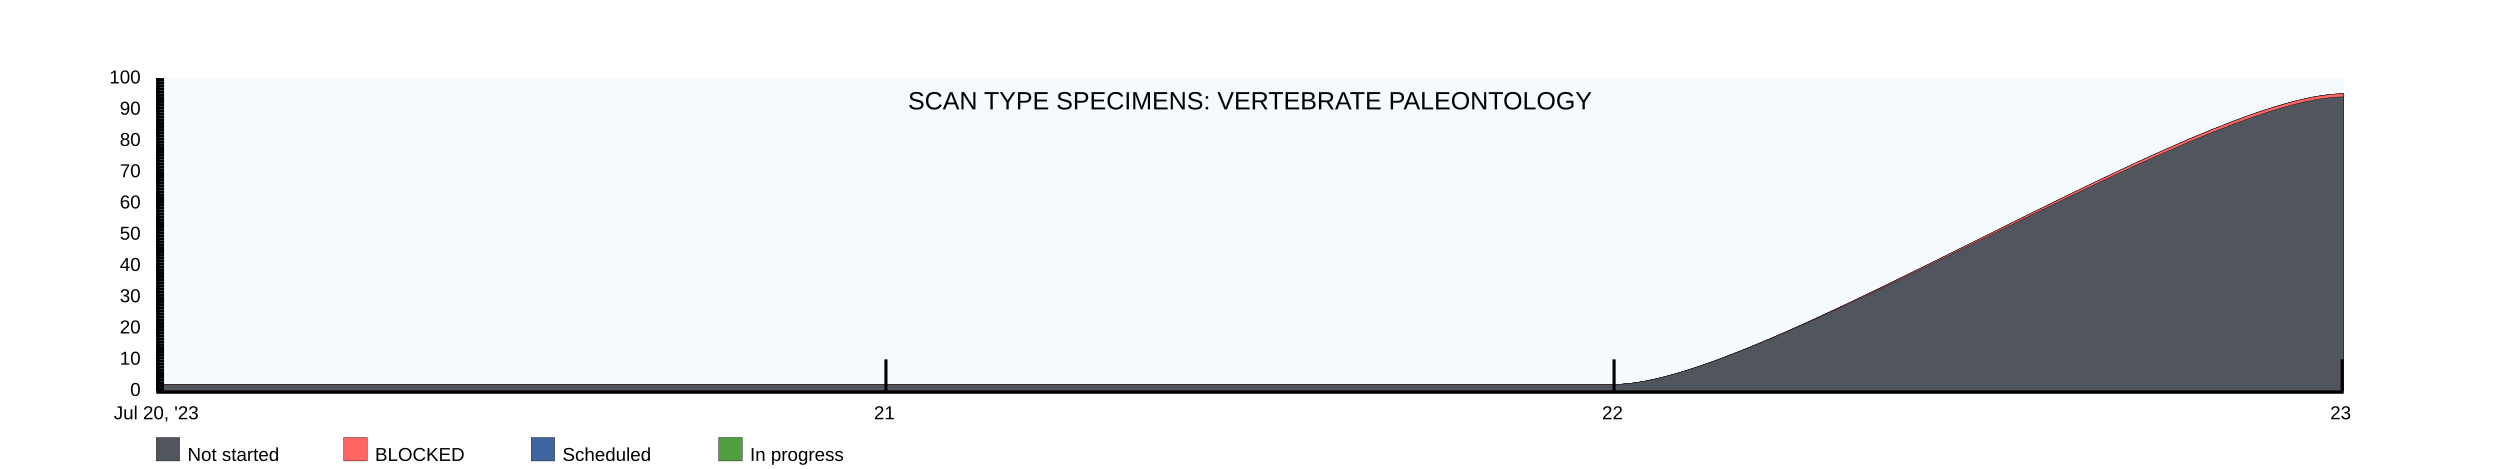
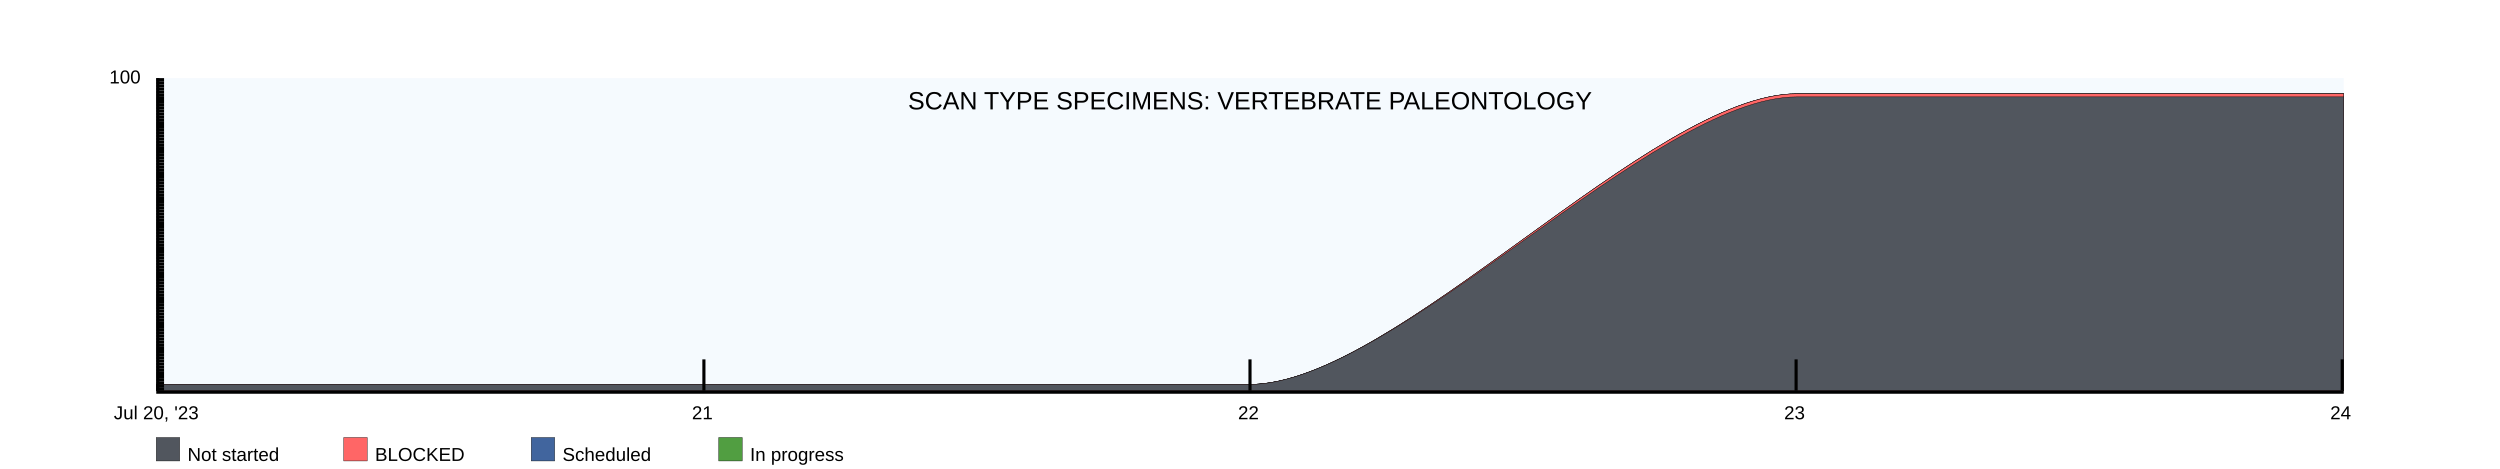
<svg xmlns="http://www.w3.org/2000/svg" width="1600" height="300">
  <rect x="100" y="50" width="1400" height="200" fill="rgba(221, 239, 250, .3)" />
  <clipPath id="theGraph">
    <rect x="100" y="50" width="1400" height="200" fill="black" />
  </clipPath>
  <rect x="100" y="280" width="15" height="15" fill="#51565E" stroke="black" stroke-width="0.25" />
  <text x="120" y="295" font-family="Arial" font-size="12" fill="black">Not started</text>
  <rect x="220" y="280" width="15" height="15" fill="#FF6666" stroke="black" stroke-width="0.25" />
  <text x="240" y="295" font-family="Arial" font-size="12" fill="black">BLOCKED</text>
  <rect x="340" y="280" width="15" height="15" fill="#41659E" stroke="black" stroke-width="0.25" />
  <text x="360" y="295" font-family="Arial" font-size="12" fill="black">Scheduled</text>
  <rect x="460" y="280" width="15" height="15" fill="#519E41" stroke="black" stroke-width="0.25" />
  <text x="480" y="295" font-family="Arial" font-size="12" fill="black">In progress</text>
-   <path d="M 100 246 M 100 246 C 100 246 566.667 246 566.667 246 C 566.667 246 1033.333 246 1033.333 246 C 1126.333 246 1407 60 1500 60 C 1500 60 1500 250 1500 250 C 1500 250 100 250 100 250 Z" fill="#519E41" stroke="black" stroke-width="0.25" />
-   <path d="M 100 246 M 100 246 C 100 246 566.667 246 566.667 246 C 566.667 246 1033.333 246 1033.333 246 C 1126.333 246 1407 60 1500 60 C 1500 60 1500 250 1500 250 C 1500 250 100 250 100 250 Z" fill="#41659E" stroke="black" stroke-width="0.25" />
-   <path d="M 100 246 M 100 246 C 100 246 566.667 246 566.667 246 C 566.667 246 1033.333 246 1033.333 246 C 1126.333 246 1407 60 1500 60 C 1500 60 1500 250 1500 250 C 1500 250 100 250 100 250 Z" fill="#FF6666" stroke="black" stroke-width="0.25" />
-   <path d="M 100 246 M 100 246 C 100 246 566.667 246 566.667 246 C 566.667 246 1033.333 246 1033.333 246 C 1125.333 246 1408 62 1500 62 C 1500 62 1500 250 1500 250 C 1500 250 100 250 100 250 Z" fill="#51565E" stroke="black" stroke-width="0.25" />
+   <path d="M 100 246 M 100 246 C 100 246 450 246 450 246 C 450 246 800 246 800 246 C 893 246 1057 60 1150 60 C 1150 60 1500 60 1500 60 C 1500 60 1500 250 1500 250 C 1500 250 100 250 100 250 Z" fill="#519E41" stroke="black" stroke-width="0.25" />
+   <path d="M 100 246 M 100 246 C 100 246 450 246 450 246 C 450 246 800 246 800 246 C 893 246 1057 60 1150 60 C 1150 60 1500 60 1500 60 C 1500 60 1500 250 1500 250 C 1500 250 100 250 100 250 Z" fill="#41659E" stroke="black" stroke-width="0.25" />
+   <path d="M 100 246 M 100 246 C 100 246 450 246 450 246 C 450 246 800 246 800 246 C 893 246 1057 60 1150 60 C 1150 60 1500 60 1500 60 C 1500 60 1500 250 1500 250 C 1500 250 100 250 100 250 Z" fill="#FF6666" stroke="black" stroke-width="0.25" />
+   <path d="M 100 246 M 100 246 C 100 246 450 246 450 246 C 450 246 800 246 800 246 C 892 246 1058 62 1150 62 C 1150 62 1500 62 1500 62 C 1500 62 1500 250 1500 250 C 1500 250 100 250 100 250 Z" fill="#51565E" stroke="black" stroke-width="0.25" />
  <text x="800" y="70" font-family="Arial" font-size="16" fill="black" text-anchor="middle" alignment-baseline="middle">SCAN TYPE SPECIMENS: VERTEBRATE PALEONTOLOGY</text>
  <rect x="100" y="250" width="1400" height="2" fill="black" />
  <rect x="100" y="50" width="5" height="2" fill="black" />
  <rect x="100" y="52" width="5" height="2" fill="black" />
  <rect x="100" y="54" width="5" height="2" fill="black" />
  <rect x="100" y="56" width="5" height="2" fill="black" />
  <rect x="100" y="58" width="5" height="2" fill="black" />
  <rect x="100" y="60" width="5" height="2" fill="black" />
  <rect x="100" y="62" width="5" height="2" fill="black" />
  <rect x="100" y="64" width="5" height="2" fill="black" />
  <rect x="100" y="66" width="5" height="2" fill="black" />
  <rect x="100" y="68" width="5" height="2" fill="black" />
  <rect x="100" y="70" width="5" height="2" fill="black" />
  <rect x="100" y="72" width="5" height="2" fill="black" />
  <rect x="100" y="74" width="5" height="2" fill="black" />
  <rect x="100" y="76" width="5" height="2" fill="black" />
  <rect x="100" y="78" width="5" height="2" fill="black" />
  <rect x="100" y="80" width="5" height="2" fill="black" />
  <rect x="100" y="82" width="5" height="2" fill="black" />
  <rect x="100" y="84" width="5" height="2" fill="black" />
  <rect x="100" y="86" width="5" height="2" fill="black" />
  <rect x="100" y="88" width="5" height="2" fill="black" />
  <rect x="100" y="90" width="5" height="2" fill="black" />
  <rect x="100" y="92" width="5" height="2" fill="black" />
  <rect x="100" y="94" width="5" height="2" fill="black" />
  <rect x="100" y="96" width="5" height="2" fill="black" />
  <rect x="100" y="98" width="5" height="2" fill="black" />
  <rect x="100" y="100" width="5" height="2" fill="black" />
  <rect x="100" y="102" width="5" height="2" fill="black" />
  <rect x="100" y="104" width="5" height="2" fill="black" />
  <rect x="100" y="106" width="5" height="2" fill="black" />
  <rect x="100" y="108" width="5" height="2" fill="black" />
  <rect x="100" y="110" width="5" height="2" fill="black" />
  <rect x="100" y="112" width="5" height="2" fill="black" />
  <rect x="100" y="114" width="5" height="2" fill="black" />
  <rect x="100" y="116" width="5" height="2" fill="black" />
  <rect x="100" y="118" width="5" height="2" fill="black" />
  <rect x="100" y="120" width="5" height="2" fill="black" />
  <rect x="100" y="122" width="5" height="2" fill="black" />
  <rect x="100" y="124" width="5" height="2" fill="black" />
  <rect x="100" y="126" width="5" height="2" fill="black" />
  <rect x="100" y="128" width="5" height="2" fill="black" />
  <rect x="100" y="130" width="5" height="2" fill="black" />
  <rect x="100" y="132" width="5" height="2" fill="black" />
  <rect x="100" y="134" width="5" height="2" fill="black" />
  <rect x="100" y="136" width="5" height="2" fill="black" />
  <rect x="100" y="138" width="5" height="2" fill="black" />
  <rect x="100" y="140" width="5" height="2" fill="black" />
  <rect x="100" y="142" width="5" height="2" fill="black" />
  <rect x="100" y="144" width="5" height="2" fill="black" />
  <rect x="100" y="146" width="5" height="2" fill="black" />
  <rect x="100" y="148" width="5" height="2" fill="black" />
  <rect x="100" y="150" width="5" height="2" fill="black" />
  <rect x="100" y="152" width="5" height="2" fill="black" />
  <rect x="100" y="154" width="5" height="2" fill="black" />
  <rect x="100" y="156" width="5" height="2" fill="black" />
  <rect x="100" y="158" width="5" height="2" fill="black" />
  <rect x="100" y="160" width="5" height="2" fill="black" />
  <rect x="100" y="162" width="5" height="2" fill="black" />
  <rect x="100" y="164" width="5" height="2" fill="black" />
  <rect x="100" y="166" width="5" height="2" fill="black" />
  <rect x="100" y="168" width="5" height="2" fill="black" />
  <rect x="100" y="170" width="5" height="2" fill="black" />
  <rect x="100" y="172" width="5" height="2" fill="black" />
  <rect x="100" y="174" width="5" height="2" fill="black" />
  <rect x="100" y="176" width="5" height="2" fill="black" />
  <rect x="100" y="178" width="5" height="2" fill="black" />
  <rect x="100" y="180" width="5" height="2" fill="black" />
  <rect x="100" y="182" width="5" height="2" fill="black" />
  <rect x="100" y="184" width="5" height="2" fill="black" />
  <rect x="100" y="186" width="5" height="2" fill="black" />
  <rect x="100" y="188" width="5" height="2" fill="black" />
  <rect x="100" y="190" width="5" height="2" fill="black" />
  <rect x="100" y="192" width="5" height="2" fill="black" />
  <rect x="100" y="194" width="5" height="2" fill="black" />
  <rect x="100" y="196" width="5" height="2" fill="black" />
  <rect x="100" y="198" width="5" height="2" fill="black" />
  <rect x="100" y="200" width="5" height="2" fill="black" />
  <rect x="100" y="202" width="5" height="2" fill="black" />
  <rect x="100" y="204" width="5" height="2" fill="black" />
  <rect x="100" y="206" width="5" height="2" fill="black" />
  <rect x="100" y="208" width="5" height="2" fill="black" />
  <rect x="100" y="210" width="5" height="2" fill="black" />
  <rect x="100" y="212" width="5" height="2" fill="black" />
  <rect x="100" y="214" width="5" height="2" fill="black" />
  <rect x="100" y="216" width="5" height="2" fill="black" />
  <rect x="100" y="218" width="5" height="2" fill="black" />
  <rect x="100" y="220" width="5" height="2" fill="black" />
  <rect x="100" y="222" width="5" height="2" fill="black" />
  <rect x="100" y="224" width="5" height="2" fill="black" />
  <rect x="100" y="226" width="5" height="2" fill="black" />
  <rect x="100" y="228" width="5" height="2" fill="black" />
  <rect x="100" y="230" width="5" height="2" fill="black" />
  <rect x="100" y="232" width="5" height="2" fill="black" />
  <rect x="100" y="234" width="5" height="2" fill="black" />
  <rect x="100" y="236" width="5" height="2" fill="black" />
  <rect x="100" y="238" width="5" height="2" fill="black" />
  <rect x="100" y="240" width="5" height="2" fill="black" />
  <rect x="100" y="242" width="5" height="2" fill="black" />
  <rect x="100" y="244" width="5" height="2" fill="black" />
  <rect x="100" y="246" width="5" height="2" fill="black" />
  <rect x="100" y="248" width="5" height="2" fill="black" />
  <text x="90" y="50" font-family="Arial" font-size="12" fill="black" text-anchor="end" dominant-baseline="middle">100</text>
  <text x="90" y="52" font-family="Arial" font-size="12" fill="black" text-anchor="end" dominant-baseline="middle" />
  <text x="90" y="54" font-family="Arial" font-size="12" fill="black" text-anchor="end" dominant-baseline="middle" />
  <text x="90" y="56" font-family="Arial" font-size="12" fill="black" text-anchor="end" dominant-baseline="middle" />
  <text x="90" y="58" font-family="Arial" font-size="12" fill="black" text-anchor="end" dominant-baseline="middle" />
  <text x="90" y="60" font-family="Arial" font-size="12" fill="black" text-anchor="end" dominant-baseline="middle" />
  <text x="90" y="62" font-family="Arial" font-size="12" fill="black" text-anchor="end" dominant-baseline="middle" />
  <text x="90" y="64" font-family="Arial" font-size="12" fill="black" text-anchor="end" dominant-baseline="middle" />
  <text x="90" y="66" font-family="Arial" font-size="12" fill="black" text-anchor="end" dominant-baseline="middle" />
  <text x="90" y="68" font-family="Arial" font-size="12" fill="black" text-anchor="end" dominant-baseline="middle" />
-   <text x="90" y="70" font-family="Arial" font-size="12" fill="black" text-anchor="end" dominant-baseline="middle">90</text>
+   <text x="90" y="70" font-family="Arial" font-size="12" fill="black" text-anchor="end" dominant-baseline="middle" />
  <text x="90" y="72" font-family="Arial" font-size="12" fill="black" text-anchor="end" dominant-baseline="middle" />
  <text x="90" y="74" font-family="Arial" font-size="12" fill="black" text-anchor="end" dominant-baseline="middle" />
  <text x="90" y="76" font-family="Arial" font-size="12" fill="black" text-anchor="end" dominant-baseline="middle" />
  <text x="90" y="78" font-family="Arial" font-size="12" fill="black" text-anchor="end" dominant-baseline="middle" />
  <text x="90" y="80" font-family="Arial" font-size="12" fill="black" text-anchor="end" dominant-baseline="middle" />
  <text x="90" y="82" font-family="Arial" font-size="12" fill="black" text-anchor="end" dominant-baseline="middle" />
  <text x="90" y="84" font-family="Arial" font-size="12" fill="black" text-anchor="end" dominant-baseline="middle" />
  <text x="90" y="86" font-family="Arial" font-size="12" fill="black" text-anchor="end" dominant-baseline="middle" />
  <text x="90" y="88" font-family="Arial" font-size="12" fill="black" text-anchor="end" dominant-baseline="middle" />
-   <text x="90" y="90" font-family="Arial" font-size="12" fill="black" text-anchor="end" dominant-baseline="middle">80</text>
+   <text x="90" y="90" font-family="Arial" font-size="12" fill="black" text-anchor="end" dominant-baseline="middle" />
  <text x="90" y="92" font-family="Arial" font-size="12" fill="black" text-anchor="end" dominant-baseline="middle" />
  <text x="90" y="94" font-family="Arial" font-size="12" fill="black" text-anchor="end" dominant-baseline="middle" />
  <text x="90" y="96" font-family="Arial" font-size="12" fill="black" text-anchor="end" dominant-baseline="middle" />
  <text x="90" y="98" font-family="Arial" font-size="12" fill="black" text-anchor="end" dominant-baseline="middle" />
  <text x="90" y="100" font-family="Arial" font-size="12" fill="black" text-anchor="end" dominant-baseline="middle" />
  <text x="90" y="102" font-family="Arial" font-size="12" fill="black" text-anchor="end" dominant-baseline="middle" />
  <text x="90" y="104" font-family="Arial" font-size="12" fill="black" text-anchor="end" dominant-baseline="middle" />
  <text x="90" y="106" font-family="Arial" font-size="12" fill="black" text-anchor="end" dominant-baseline="middle" />
  <text x="90" y="108" font-family="Arial" font-size="12" fill="black" text-anchor="end" dominant-baseline="middle" />
-   <text x="90" y="110" font-family="Arial" font-size="12" fill="black" text-anchor="end" dominant-baseline="middle">70</text>
+   <text x="90" y="110" font-family="Arial" font-size="12" fill="black" text-anchor="end" dominant-baseline="middle" />
  <text x="90" y="112" font-family="Arial" font-size="12" fill="black" text-anchor="end" dominant-baseline="middle" />
  <text x="90" y="114" font-family="Arial" font-size="12" fill="black" text-anchor="end" dominant-baseline="middle" />
  <text x="90" y="116" font-family="Arial" font-size="12" fill="black" text-anchor="end" dominant-baseline="middle" />
  <text x="90" y="118" font-family="Arial" font-size="12" fill="black" text-anchor="end" dominant-baseline="middle" />
  <text x="90" y="120" font-family="Arial" font-size="12" fill="black" text-anchor="end" dominant-baseline="middle" />
  <text x="90" y="122" font-family="Arial" font-size="12" fill="black" text-anchor="end" dominant-baseline="middle" />
  <text x="90" y="124" font-family="Arial" font-size="12" fill="black" text-anchor="end" dominant-baseline="middle" />
  <text x="90" y="126" font-family="Arial" font-size="12" fill="black" text-anchor="end" dominant-baseline="middle" />
  <text x="90" y="128" font-family="Arial" font-size="12" fill="black" text-anchor="end" dominant-baseline="middle" />
-   <text x="90" y="130" font-family="Arial" font-size="12" fill="black" text-anchor="end" dominant-baseline="middle">60</text>
+   <text x="90" y="130" font-family="Arial" font-size="12" fill="black" text-anchor="end" dominant-baseline="middle" />
  <text x="90" y="132" font-family="Arial" font-size="12" fill="black" text-anchor="end" dominant-baseline="middle" />
  <text x="90" y="134" font-family="Arial" font-size="12" fill="black" text-anchor="end" dominant-baseline="middle" />
  <text x="90" y="136" font-family="Arial" font-size="12" fill="black" text-anchor="end" dominant-baseline="middle" />
  <text x="90" y="138" font-family="Arial" font-size="12" fill="black" text-anchor="end" dominant-baseline="middle" />
  <text x="90" y="140" font-family="Arial" font-size="12" fill="black" text-anchor="end" dominant-baseline="middle" />
  <text x="90" y="142" font-family="Arial" font-size="12" fill="black" text-anchor="end" dominant-baseline="middle" />
  <text x="90" y="144" font-family="Arial" font-size="12" fill="black" text-anchor="end" dominant-baseline="middle" />
  <text x="90" y="146" font-family="Arial" font-size="12" fill="black" text-anchor="end" dominant-baseline="middle" />
  <text x="90" y="148" font-family="Arial" font-size="12" fill="black" text-anchor="end" dominant-baseline="middle" />
-   <text x="90" y="150" font-family="Arial" font-size="12" fill="black" text-anchor="end" dominant-baseline="middle">50</text>
+   <text x="90" y="150" font-family="Arial" font-size="12" fill="black" text-anchor="end" dominant-baseline="middle" />
  <text x="90" y="152" font-family="Arial" font-size="12" fill="black" text-anchor="end" dominant-baseline="middle" />
  <text x="90" y="154" font-family="Arial" font-size="12" fill="black" text-anchor="end" dominant-baseline="middle" />
  <text x="90" y="156" font-family="Arial" font-size="12" fill="black" text-anchor="end" dominant-baseline="middle" />
  <text x="90" y="158" font-family="Arial" font-size="12" fill="black" text-anchor="end" dominant-baseline="middle" />
  <text x="90" y="160" font-family="Arial" font-size="12" fill="black" text-anchor="end" dominant-baseline="middle" />
  <text x="90" y="162" font-family="Arial" font-size="12" fill="black" text-anchor="end" dominant-baseline="middle" />
  <text x="90" y="164" font-family="Arial" font-size="12" fill="black" text-anchor="end" dominant-baseline="middle" />
  <text x="90" y="166" font-family="Arial" font-size="12" fill="black" text-anchor="end" dominant-baseline="middle" />
  <text x="90" y="168" font-family="Arial" font-size="12" fill="black" text-anchor="end" dominant-baseline="middle" />
-   <text x="90" y="170" font-family="Arial" font-size="12" fill="black" text-anchor="end" dominant-baseline="middle">40</text>
+   <text x="90" y="170" font-family="Arial" font-size="12" fill="black" text-anchor="end" dominant-baseline="middle" />
  <text x="90" y="172" font-family="Arial" font-size="12" fill="black" text-anchor="end" dominant-baseline="middle" />
  <text x="90" y="174" font-family="Arial" font-size="12" fill="black" text-anchor="end" dominant-baseline="middle" />
  <text x="90" y="176" font-family="Arial" font-size="12" fill="black" text-anchor="end" dominant-baseline="middle" />
  <text x="90" y="178" font-family="Arial" font-size="12" fill="black" text-anchor="end" dominant-baseline="middle" />
  <text x="90" y="180" font-family="Arial" font-size="12" fill="black" text-anchor="end" dominant-baseline="middle" />
  <text x="90" y="182" font-family="Arial" font-size="12" fill="black" text-anchor="end" dominant-baseline="middle" />
  <text x="90" y="184" font-family="Arial" font-size="12" fill="black" text-anchor="end" dominant-baseline="middle" />
  <text x="90" y="186" font-family="Arial" font-size="12" fill="black" text-anchor="end" dominant-baseline="middle" />
  <text x="90" y="188" font-family="Arial" font-size="12" fill="black" text-anchor="end" dominant-baseline="middle" />
-   <text x="90" y="190" font-family="Arial" font-size="12" fill="black" text-anchor="end" dominant-baseline="middle">30</text>
+   <text x="90" y="190" font-family="Arial" font-size="12" fill="black" text-anchor="end" dominant-baseline="middle" />
  <text x="90" y="192" font-family="Arial" font-size="12" fill="black" text-anchor="end" dominant-baseline="middle" />
  <text x="90" y="194" font-family="Arial" font-size="12" fill="black" text-anchor="end" dominant-baseline="middle" />
  <text x="90" y="196" font-family="Arial" font-size="12" fill="black" text-anchor="end" dominant-baseline="middle" />
  <text x="90" y="198" font-family="Arial" font-size="12" fill="black" text-anchor="end" dominant-baseline="middle" />
  <text x="90" y="200" font-family="Arial" font-size="12" fill="black" text-anchor="end" dominant-baseline="middle" />
  <text x="90" y="202" font-family="Arial" font-size="12" fill="black" text-anchor="end" dominant-baseline="middle" />
  <text x="90" y="204" font-family="Arial" font-size="12" fill="black" text-anchor="end" dominant-baseline="middle" />
  <text x="90" y="206" font-family="Arial" font-size="12" fill="black" text-anchor="end" dominant-baseline="middle" />
  <text x="90" y="208" font-family="Arial" font-size="12" fill="black" text-anchor="end" dominant-baseline="middle" />
-   <text x="90" y="210" font-family="Arial" font-size="12" fill="black" text-anchor="end" dominant-baseline="middle">20</text>
+   <text x="90" y="210" font-family="Arial" font-size="12" fill="black" text-anchor="end" dominant-baseline="middle" />
  <text x="90" y="212" font-family="Arial" font-size="12" fill="black" text-anchor="end" dominant-baseline="middle" />
  <text x="90" y="214" font-family="Arial" font-size="12" fill="black" text-anchor="end" dominant-baseline="middle" />
  <text x="90" y="216" font-family="Arial" font-size="12" fill="black" text-anchor="end" dominant-baseline="middle" />
  <text x="90" y="218" font-family="Arial" font-size="12" fill="black" text-anchor="end" dominant-baseline="middle" />
  <text x="90" y="220" font-family="Arial" font-size="12" fill="black" text-anchor="end" dominant-baseline="middle" />
  <text x="90" y="222" font-family="Arial" font-size="12" fill="black" text-anchor="end" dominant-baseline="middle" />
  <text x="90" y="224" font-family="Arial" font-size="12" fill="black" text-anchor="end" dominant-baseline="middle" />
  <text x="90" y="226" font-family="Arial" font-size="12" fill="black" text-anchor="end" dominant-baseline="middle" />
  <text x="90" y="228" font-family="Arial" font-size="12" fill="black" text-anchor="end" dominant-baseline="middle" />
-   <text x="90" y="230" font-family="Arial" font-size="12" fill="black" text-anchor="end" dominant-baseline="middle">10</text>
+   <text x="90" y="230" font-family="Arial" font-size="12" fill="black" text-anchor="end" dominant-baseline="middle" />
  <text x="90" y="232" font-family="Arial" font-size="12" fill="black" text-anchor="end" dominant-baseline="middle" />
  <text x="90" y="234" font-family="Arial" font-size="12" fill="black" text-anchor="end" dominant-baseline="middle" />
  <text x="90" y="236" font-family="Arial" font-size="12" fill="black" text-anchor="end" dominant-baseline="middle" />
  <text x="90" y="238" font-family="Arial" font-size="12" fill="black" text-anchor="end" dominant-baseline="middle" />
  <text x="90" y="240" font-family="Arial" font-size="12" fill="black" text-anchor="end" dominant-baseline="middle" />
  <text x="90" y="242" font-family="Arial" font-size="12" fill="black" text-anchor="end" dominant-baseline="middle" />
  <text x="90" y="244" font-family="Arial" font-size="12" fill="black" text-anchor="end" dominant-baseline="middle" />
  <text x="90" y="246" font-family="Arial" font-size="12" fill="black" text-anchor="end" dominant-baseline="middle" />
  <text x="90" y="248" font-family="Arial" font-size="12" fill="black" text-anchor="end" dominant-baseline="middle" />
-   <text x="90" y="250" font-family="Arial" font-size="12" fill="black" text-anchor="end" dominant-baseline="middle">0</text>
+   <text x="90" y="250" font-family="Arial" font-size="12" fill="black" text-anchor="end" dominant-baseline="middle" />
  <text x="100" y="260" font-family="Arial" fill="black" text-anchor="middle" dominant-baseline="hanging">Jul 20, '23</text>
-   <text x="566" y="260" font-family="Arial" fill="black" text-anchor="middle" dominant-baseline="hanging">21</text>
-   <text x="1032" y="260" font-family="Arial" fill="black" text-anchor="middle" dominant-baseline="hanging">22</text>
-   <text x="1498" y="260" font-family="Arial" fill="black" text-anchor="middle" dominant-baseline="hanging">23</text>
+   <text x="449.5" y="260" font-family="Arial" fill="black" text-anchor="middle" dominant-baseline="hanging">21</text>
+   <text x="799" y="260" font-family="Arial" fill="black" text-anchor="middle" dominant-baseline="hanging">22</text>
+   <text x="1148.5" y="260" font-family="Arial" fill="black" text-anchor="middle" dominant-baseline="hanging">23</text>
+   <text x="1498" y="260" font-family="Arial" fill="black" text-anchor="middle" dominant-baseline="hanging">24</text>
  <rect x="100" y="50" width="2" height="200" fill="black" />
-   <rect x="566" y="230" width="2" height="20" fill="black" />
-   <rect x="1032" y="230" width="2" height="20" fill="black" />
+   <rect x="449.5" y="230" width="2" height="20" fill="black" />
+   <rect x="799" y="230" width="2" height="20" fill="black" />
+   <rect x="1148.5" y="230" width="2" height="20" fill="black" />
  <rect x="1498" y="230" width="2" height="20" fill="black" />
</svg>
